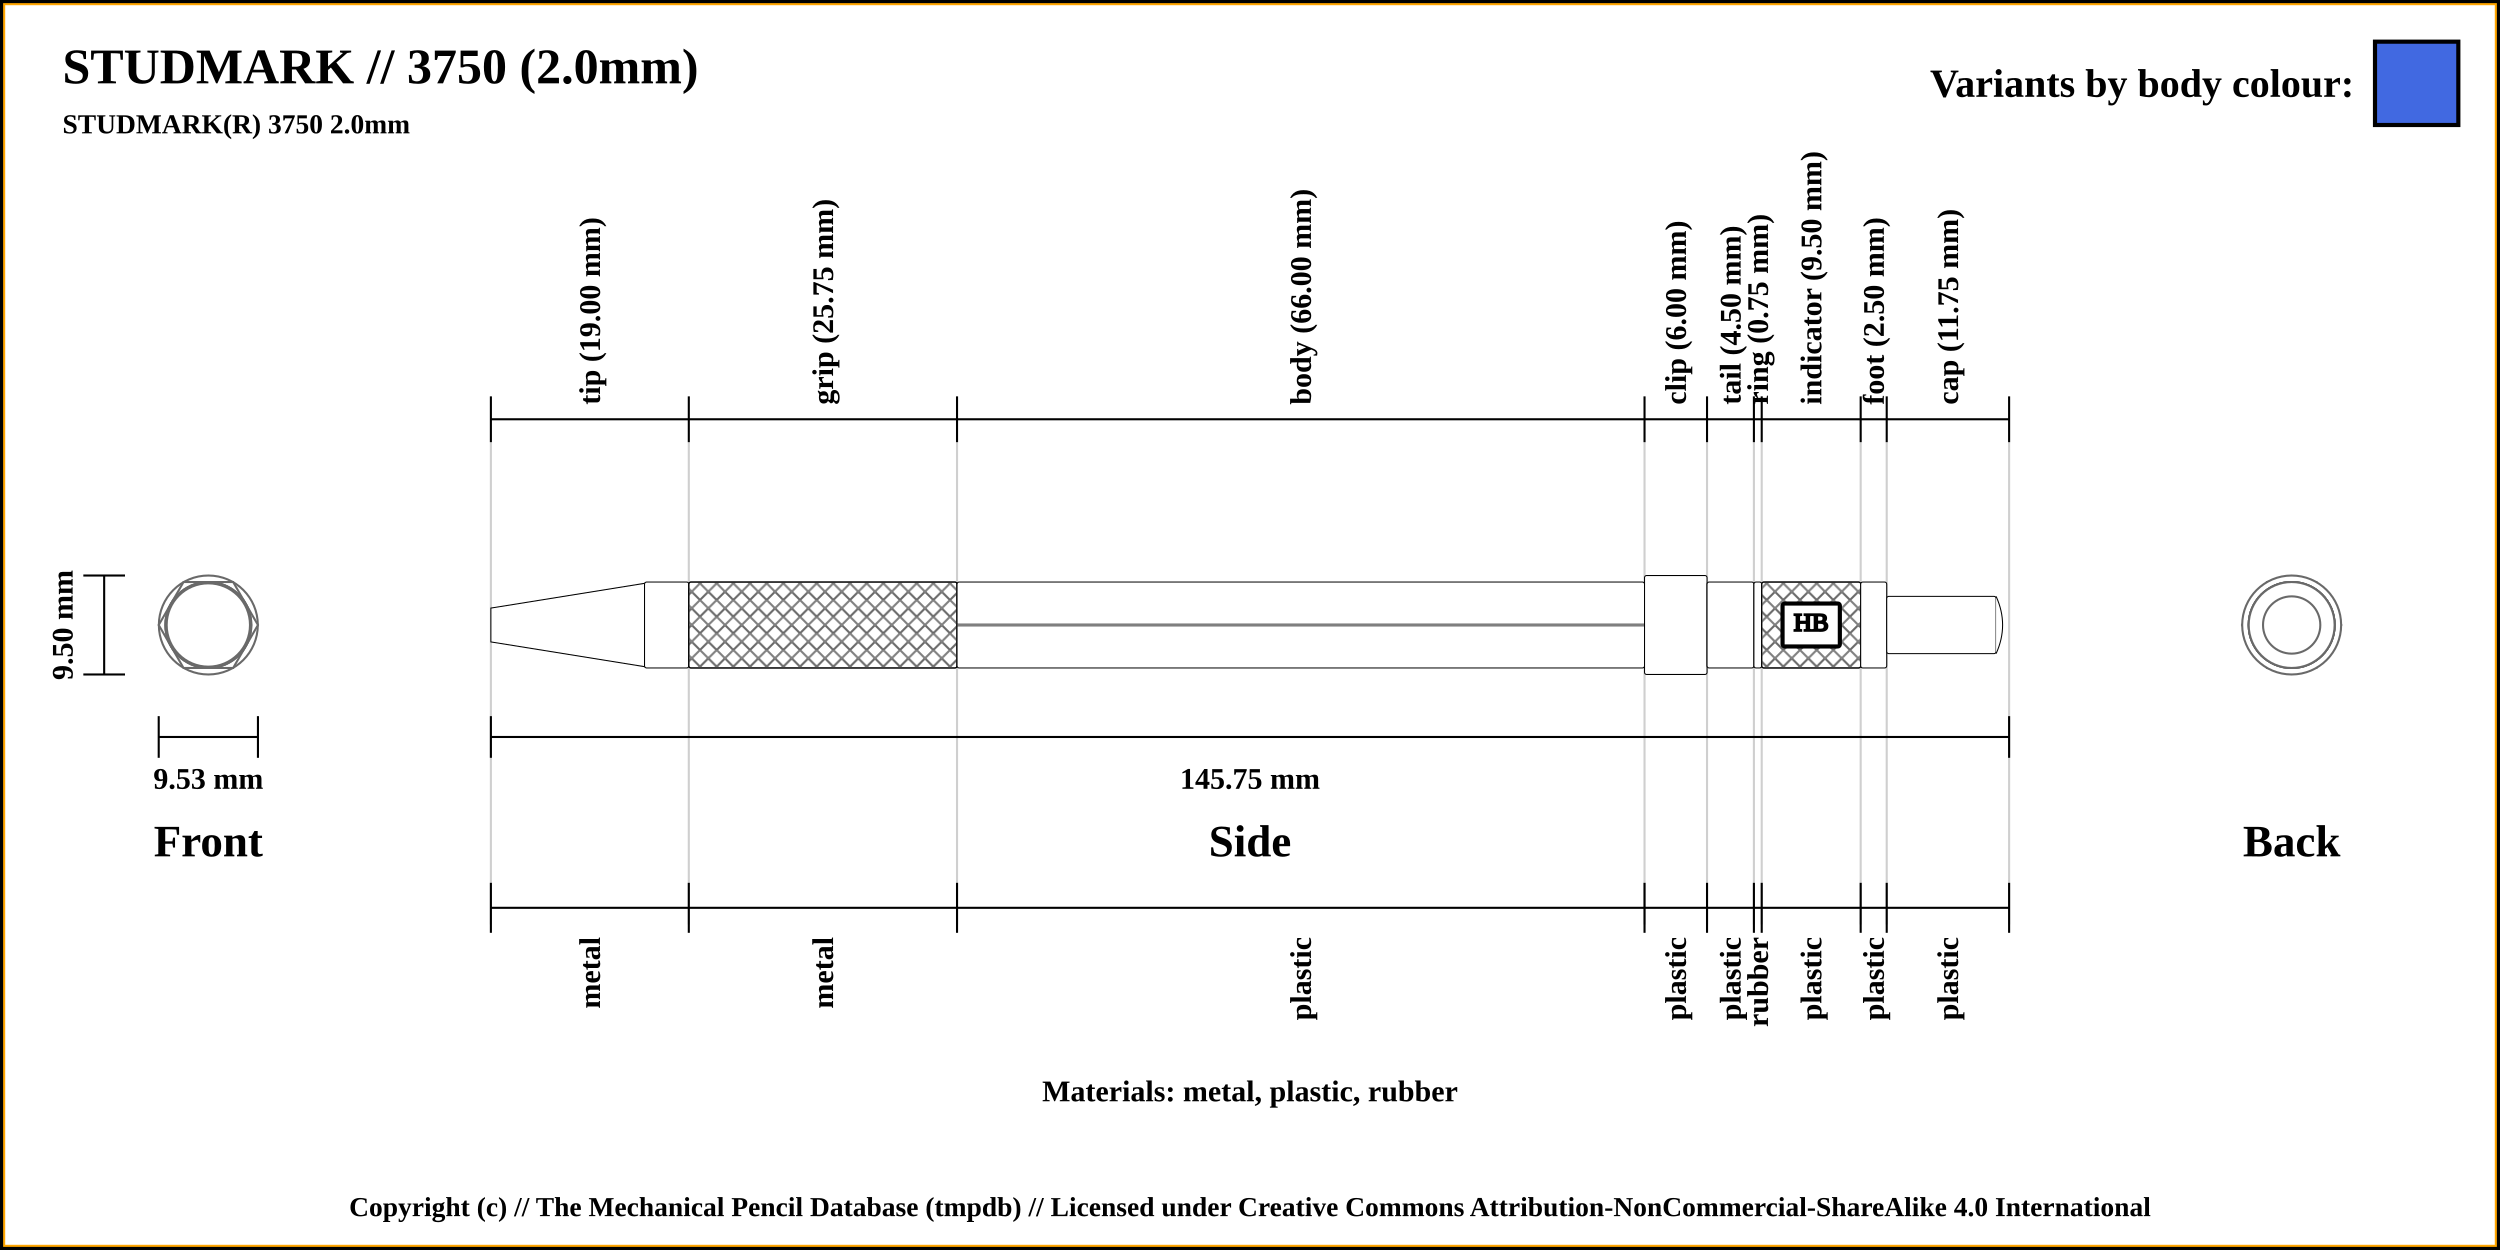
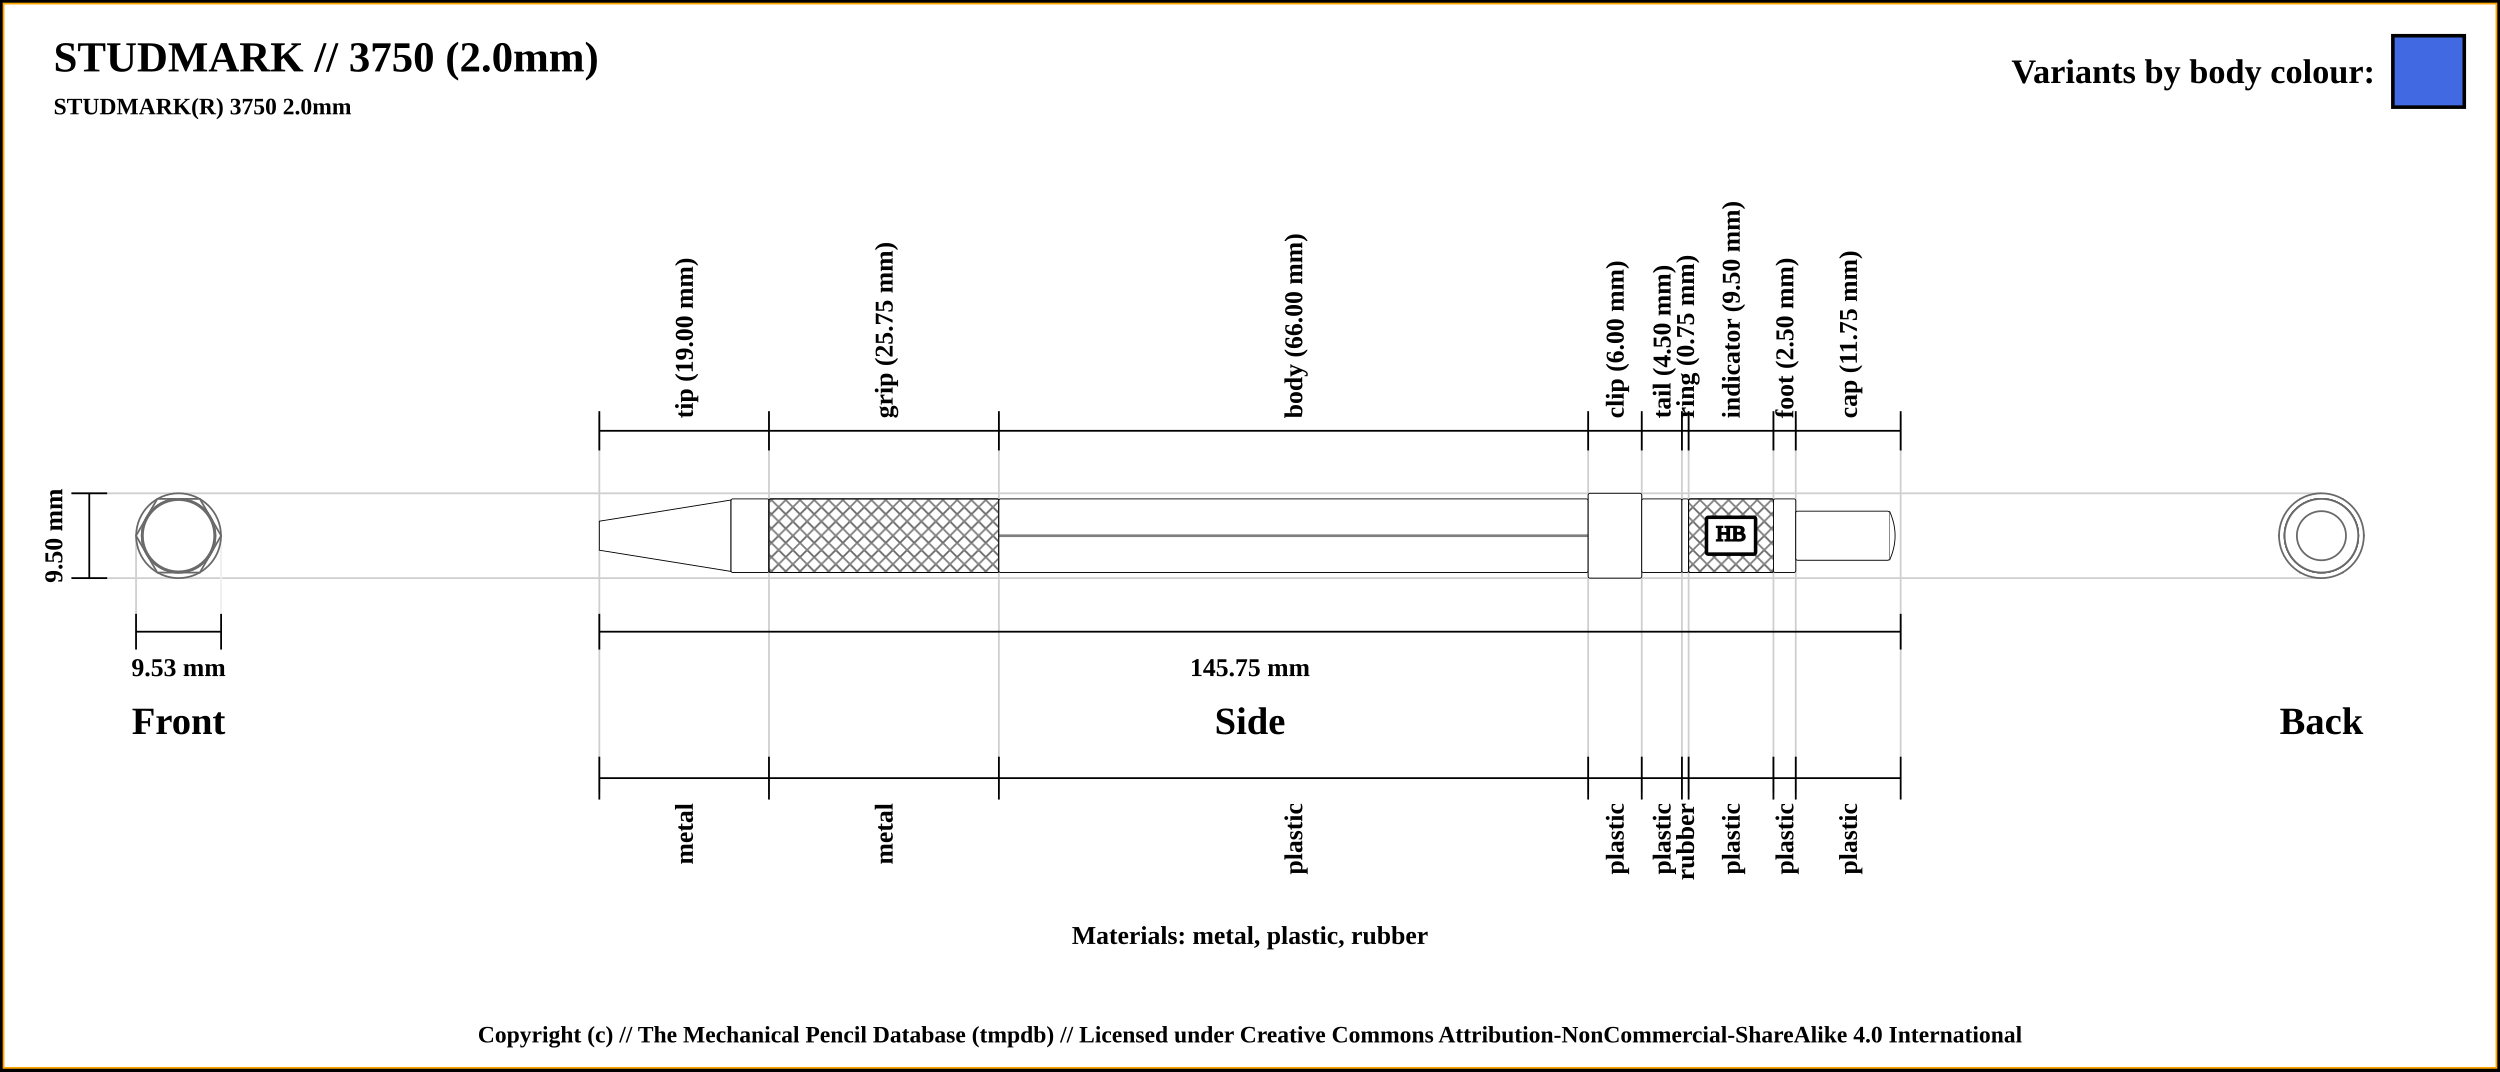
- <svg xmlns="http://www.w3.org/2000/svg" width="1200" height="600">
+ <svg xmlns="http://www.w3.org/2000/svg" width="1400" height="600">
  <pattern id="diagonalHatch" patternUnits="userSpaceOnUse" width="8" height="8">
    <rect width="6" height="6" fill="none" />
    <path stroke="dimgray" stroke-linecap="round" stroke-width="1" d="M 4,4 L 8,8" />
    <path stroke="dimgray" stroke-linecap="round" stroke-width="1" d="M 4,4 L 0,8" />
    <path stroke="gray" stroke-linecap="round" stroke-width="1" d="M 4,4 L 8,0" />
    <path stroke="gray" stroke-linecap="round" stroke-width="1" d="M 4,4 L 0,0" />
  </pattern>
-   <rect x="0" y="0" width="1200" height="600" fill="white" stroke="black" stroke-width="4" />
-   <rect x="2" y="2" width="1196" height="596" fill="white" stroke="orange" stroke-width="1" />
+   <rect x="0" y="0" width="1400" height="600" fill="white" stroke="black" stroke-width="4" />
+   <rect x="2" y="2" width="1396" height="596" fill="white" stroke="orange" stroke-width="1" />
  <text x="30" y="40" font-size="2.0em" font-weight="bold"> STUDMARK // 3750 (2.0mm)</text>
  <text x="30" y="64" font-size="1.1em" font-weight="bold"> STUDMARK(R) 3750 2.0mm</text>
-   <line x1="235.625" y1="212.25" x2="235.625" y2="443.75" stroke="#cfcfcf" stroke-width="1" />
-   <line x1="235.625" y1="212.25" x2="235.625" y2="190.25" stroke="black" stroke-width="1" />
-   <text x="283.125" y="194.25" transform="rotate(-90, 283.125, 194.25)" font-size="1.2em" font-weight="bold" dominant-baseline="central">tip (19.00 mm)</text>
-   <line x1="330.625" y1="212.25" x2="330.625" y2="443.75" stroke="#cfcfcf" stroke-width="1" />
-   <line x1="330.625" y1="212.25" x2="330.625" y2="190.25" stroke="black" stroke-width="1" />
-   <text x="395" y="194.25" transform="rotate(-90, 395, 194.25)" font-size="1.2em" font-weight="bold" dominant-baseline="central">grip (25.75 mm)</text>
-   <line x1="459.375" y1="212.25" x2="459.375" y2="443.75" stroke="#cfcfcf" stroke-width="1" />
-   <line x1="459.375" y1="212.25" x2="459.375" y2="190.25" stroke="black" stroke-width="1" />
-   <text x="624.375" y="194.25" transform="rotate(-90, 624.375, 194.25)" font-size="1.2em" font-weight="bold" dominant-baseline="central">body (66.00 mm)</text>
-   <line x1="789.375" y1="212.25" x2="789.375" y2="443.75" stroke="#cfcfcf" stroke-width="1" />
-   <line x1="789.375" y1="212.25" x2="789.375" y2="190.25" stroke="black" stroke-width="1" />
-   <text x="804.375" y="194.25" transform="rotate(-90, 804.375, 194.25)" font-size="1.2em" font-weight="bold" dominant-baseline="central">clip (6.00 mm)</text>
-   <line x1="819.375" y1="212.25" x2="819.375" y2="443.75" stroke="#cfcfcf" stroke-width="1" />
-   <line x1="819.375" y1="212.25" x2="819.375" y2="190.25" stroke="black" stroke-width="1" />
-   <text x="830.625" y="194.25" transform="rotate(-90, 830.625, 194.25)" font-size="1.2em" font-weight="bold" dominant-baseline="central">tail (4.50 mm)</text>
-   <line x1="841.875" y1="212.25" x2="841.875" y2="443.75" stroke="#cfcfcf" stroke-width="1" />
-   <line x1="841.875" y1="212.25" x2="841.875" y2="190.25" stroke="black" stroke-width="1" />
-   <text x="843.75" y="194.25" transform="rotate(-90, 843.75, 194.25)" font-size="1.2em" font-weight="bold" dominant-baseline="central">ring (0.75 mm)</text>
-   <line x1="845.625" y1="212.25" x2="845.625" y2="443.75" stroke="#cfcfcf" stroke-width="1" />
-   <line x1="845.625" y1="212.25" x2="845.625" y2="190.25" stroke="black" stroke-width="1" />
-   <text x="869.375" y="194.25" transform="rotate(-90, 869.375, 194.25)" font-size="1.2em" font-weight="bold" dominant-baseline="central">indicator (9.50 mm)</text>
-   <line x1="893.125" y1="212.25" x2="893.125" y2="443.75" stroke="#cfcfcf" stroke-width="1" />
-   <line x1="893.125" y1="212.25" x2="893.125" y2="190.25" stroke="black" stroke-width="1" />
-   <text x="899.375" y="194.25" transform="rotate(-90, 899.375, 194.25)" font-size="1.2em" font-weight="bold" dominant-baseline="central">foot (2.50 mm)</text>
-   <line x1="905.625" y1="212.25" x2="905.625" y2="443.75" stroke="#cfcfcf" stroke-width="1" />
-   <line x1="905.625" y1="212.25" x2="905.625" y2="190.25" stroke="black" stroke-width="1" />
-   <text x="935" y="194.25" transform="rotate(-90, 935, 194.25)" font-size="1.2em" font-weight="bold" dominant-baseline="central">cap (11.75 mm)</text>
-   <line x1="964.375" y1="212.25" x2="964.375" y2="443.75" stroke="#cfcfcf" stroke-width="1" />
-   <line x1="964.375" y1="212.25" x2="964.375" y2="190.25" stroke="black" stroke-width="1" />
-   <line x1="235.625" y1="201.25" x2="964.375" y2="201.25" stroke="black" stroke-width="1" />
+   <line x1="335.625" y1="232.25" x2="335.625" y2="443.75" stroke="#cfcfcf" stroke-width="1" />
+   <line x1="335.625" y1="252.25" x2="335.625" y2="230.25" stroke="black" stroke-width="1" />
+   <text x="383.125" y="234.25" transform="rotate(-90, 383.125, 234.25)" font-size="1.2em" font-weight="bold" dominant-baseline="central">tip (19.00 mm)</text>
+   <line x1="430.625" y1="232.25" x2="430.625" y2="443.75" stroke="#cfcfcf" stroke-width="1" />
+   <line x1="430.625" y1="252.25" x2="430.625" y2="230.25" stroke="black" stroke-width="1" />
+   <text x="495" y="234.25" transform="rotate(-90, 495, 234.25)" font-size="1.2em" font-weight="bold" dominant-baseline="central">grip (25.75 mm)</text>
+   <line x1="559.375" y1="232.25" x2="559.375" y2="443.75" stroke="#cfcfcf" stroke-width="1" />
+   <line x1="559.375" y1="252.25" x2="559.375" y2="230.25" stroke="black" stroke-width="1" />
+   <text x="724.375" y="234.25" transform="rotate(-90, 724.375, 234.25)" font-size="1.2em" font-weight="bold" dominant-baseline="central">body (66.00 mm)</text>
+   <line x1="889.375" y1="232.25" x2="889.375" y2="443.75" stroke="#cfcfcf" stroke-width="1" />
+   <line x1="889.375" y1="252.25" x2="889.375" y2="230.25" stroke="black" stroke-width="1" />
+   <text x="904.375" y="234.25" transform="rotate(-90, 904.375, 234.25)" font-size="1.2em" font-weight="bold" dominant-baseline="central">clip (6.00 mm)</text>
+   <line x1="919.375" y1="232.25" x2="919.375" y2="443.75" stroke="#cfcfcf" stroke-width="1" />
+   <line x1="919.375" y1="252.25" x2="919.375" y2="230.25" stroke="black" stroke-width="1" />
+   <text x="930.625" y="234.25" transform="rotate(-90, 930.625, 234.25)" font-size="1.2em" font-weight="bold" dominant-baseline="central">tail (4.50 mm)</text>
+   <line x1="941.875" y1="232.25" x2="941.875" y2="443.75" stroke="#cfcfcf" stroke-width="1" />
+   <line x1="941.875" y1="252.25" x2="941.875" y2="230.25" stroke="black" stroke-width="1" />
+   <text x="943.75" y="234.25" transform="rotate(-90, 943.75, 234.25)" font-size="1.2em" font-weight="bold" dominant-baseline="central">ring (0.75 mm)</text>
+   <line x1="945.625" y1="232.25" x2="945.625" y2="443.75" stroke="#cfcfcf" stroke-width="1" />
+   <line x1="945.625" y1="252.25" x2="945.625" y2="230.25" stroke="black" stroke-width="1" />
+   <text x="969.375" y="234.25" transform="rotate(-90, 969.375, 234.25)" font-size="1.2em" font-weight="bold" dominant-baseline="central">indicator (9.50 mm)</text>
+   <line x1="993.125" y1="232.25" x2="993.125" y2="443.75" stroke="#cfcfcf" stroke-width="1" />
+   <line x1="993.125" y1="252.25" x2="993.125" y2="230.25" stroke="black" stroke-width="1" />
+   <text x="999.375" y="234.25" transform="rotate(-90, 999.375, 234.25)" font-size="1.2em" font-weight="bold" dominant-baseline="central">foot (2.50 mm)</text>
+   <line x1="1005.625" y1="232.25" x2="1005.625" y2="443.75" stroke="#cfcfcf" stroke-width="1" />
+   <line x1="1005.625" y1="252.25" x2="1005.625" y2="230.25" stroke="black" stroke-width="1" />
+   <text x="1035" y="234.25" transform="rotate(-90, 1035, 234.25)" font-size="1.2em" font-weight="bold" dominant-baseline="central">cap (11.75 mm)</text>
+   <line x1="1064.375" y1="232.25" x2="1064.375" y2="423.75" stroke="#cfcfcf" stroke-width="1" />
+   <line x1="1064.375" y1="252.25" x2="1064.375" y2="230.25" stroke="black" stroke-width="1" />
+   <line x1="335.625" y1="241.25" x2="1064.375" y2="241.25" stroke="black" stroke-width="1" />
+   <line x1="40" y1="276.25" x2="1300" y2="276.25" stroke="#cfcfcf" stroke-width="1" />
  <line x1="40" y1="276.25" x2="60" y2="276.25" stroke="black" stroke-width="1" />
+   <line x1="40" y1="323.75" x2="1300" y2="323.75" stroke="#cfcfcf" stroke-width="1" />
  <line x1="40" y1="323.75" x2="60" y2="323.75" stroke="black" stroke-width="1" />
  <line x1="50" y1="276.25" x2="50" y2="323.75" stroke="black" stroke-width="1" />
  <text x="100" y="403.75" font-size="1.8em" font-weight="bold" text-anchor="middle" dominant-baseline="central">Front</text>
  <text x="30" y="300" transform="rotate(-90, 30, 300)" font-size="1.2em" font-weight="bold" text-anchor="middle" dominant-baseline="central">9.50 mm</text>
  <line x1="76.184" y1="353.75" x2="123.816" y2="353.75" stroke="black" stroke-width="1" />
+   <line x1="76.184" y1="343.75" x2="76.184" y2="300" stroke="#cfcfcf" stroke-width="1" />
  <line x1="76.184" y1="343.75" x2="76.184" y2="363.75" stroke="black" stroke-width="1" />
+   <line x1="123.816" y1="343.75" x2="123.816" y2="300" stroke="#efefef" stroke-width="1" />
  <line x1="123.816" y1="343.75" x2="123.816" y2="363.75" stroke="black" stroke-width="1" />
  <text x="100" y="373.75" font-size="1.2em" font-weight="bold" text-anchor="middle" dominant-baseline="central">9.53 mm</text>
-   <line x1="235.625" y1="353.75" x2="964.375" y2="353.75" stroke="black" stroke-width="1" />
-   <line x1="235.625" y1="343.75" x2="235.625" y2="363.75" stroke="black" stroke-width="1" />
-   <line x1="964.375" y1="343.75" x2="964.375" y2="363.75" stroke="black" stroke-width="1" />
-   <text x="600" y="373.75" font-size="1.2em" font-weight="bold" text-anchor="middle" dominant-baseline="central">145.75 mm</text>
-   <text x="600" y="403.75" font-size="1.8em" font-weight="bold" text-anchor="middle" dominant-baseline="central">Side</text>
-   <text x="1100" y="403.75" font-size="1.8em" font-weight="bold" text-anchor="middle" dominant-baseline="central">Back</text>
-   <text x="600" y="523.75" font-size="1.2em" font-weight="bold" text-anchor="middle" dominant-baseline="central">Materials: metal, plastic, rubber</text>
-   <line x1="235.625" y1="423.75" x2="235.625" y2="447.75" stroke="black" stroke-width="1" />
-   <text x="283.125" y="449.75" transform="rotate(-90, 283.125, 449.75)" font-size="1.2em" font-weight="bold" text-anchor="end" dominant-baseline="central">metal</text>
-   <line x1="330.625" y1="423.75" x2="330.625" y2="447.75" stroke="black" stroke-width="1" />
-   <text x="395" y="449.75" transform="rotate(-90, 395, 449.75)" font-size="1.2em" font-weight="bold" text-anchor="end" dominant-baseline="central">metal</text>
-   <line x1="459.375" y1="423.75" x2="459.375" y2="447.75" stroke="black" stroke-width="1" />
-   <text x="624.375" y="449.75" transform="rotate(-90, 624.375, 449.75)" font-size="1.2em" font-weight="bold" text-anchor="end" dominant-baseline="central">plastic</text>
-   <line x1="789.375" y1="423.75" x2="789.375" y2="447.75" stroke="black" stroke-width="1" />
-   <text x="804.375" y="449.75" transform="rotate(-90, 804.375, 449.75)" font-size="1.2em" font-weight="bold" text-anchor="end" dominant-baseline="central">plastic</text>
-   <line x1="819.375" y1="423.75" x2="819.375" y2="447.75" stroke="black" stroke-width="1" />
-   <text x="830.625" y="449.75" transform="rotate(-90, 830.625, 449.75)" font-size="1.2em" font-weight="bold" text-anchor="end" dominant-baseline="central">plastic</text>
-   <line x1="841.875" y1="423.75" x2="841.875" y2="447.75" stroke="black" stroke-width="1" />
-   <text x="843.75" y="449.75" transform="rotate(-90, 843.75, 449.75)" font-size="1.2em" font-weight="bold" text-anchor="end" dominant-baseline="central">rubber</text>
-   <line x1="845.625" y1="423.75" x2="845.625" y2="447.75" stroke="black" stroke-width="1" />
-   <text x="869.375" y="449.75" transform="rotate(-90, 869.375, 449.75)" font-size="1.2em" font-weight="bold" text-anchor="end" dominant-baseline="central">plastic</text>
-   <line x1="893.125" y1="423.75" x2="893.125" y2="447.75" stroke="black" stroke-width="1" />
-   <text x="899.375" y="449.75" transform="rotate(-90, 899.375, 449.75)" font-size="1.2em" font-weight="bold" text-anchor="end" dominant-baseline="central">plastic</text>
-   <line x1="905.625" y1="423.75" x2="905.625" y2="447.75" stroke="black" stroke-width="1" />
-   <text x="935" y="449.75" transform="rotate(-90, 935, 449.75)" font-size="1.2em" font-weight="bold" text-anchor="end" dominant-baseline="central">plastic</text>
-   <line x1="964.375" y1="423.75" x2="964.375" y2="447.75" stroke="black" stroke-width="1" />
-   <line x1="235.625" y1="435.75" x2="964.375" y2="435.75" stroke="black" stroke-width="1" />
-   <circle r="20" cx="1100" cy="300" stroke="dimgray" stroke-width="1" fill="white" />
-   <circle r="8.125" cx="1100" cy="300" stroke="dimgray" stroke-width="1" fill="white" />
-   <circle r="20.625" cx="1100" cy="300" stroke="dimgray" stroke-width="1" fill="white" />
-   <circle r="20.625" cx="1100" cy="300" stroke="dimgray" stroke-width="1" fill="white" />
-   <polygon points="1088.092,279.375 1111.908,279.375 1123.816,300 1111.908,320.625 1088.092,320.625 1076.184,300 " stroke="dimgray" stroke-width="1" fill="white" />
-   <circle r="23.75" cx="1100" cy="300" stroke="dimgray" stroke-width="1" fill="white" />
-   <circle r="20.625" cx="1100" cy="300" stroke="dimgray" stroke-width="1" fill="white" />
-   <circle r="20.625" cx="1100" cy="300" stroke="dimgray" stroke-width="1" fill="white" />
-   <circle r="20.625" cx="1100" cy="300" stroke="dimgray" stroke-width="1" fill="white" />
-   <circle r="20.625" cx="1100" cy="300" stroke="dimgray" stroke-width="1" fill="white" />
-   <circle r="13.75" cx="1100" cy="300" stroke="dimgray" stroke-width="1" fill="white" />
+   <line x1="335.625" y1="353.75" x2="1064.375" y2="353.75" stroke="black" stroke-width="1" />
+   <line x1="335.625" y1="343.75" x2="335.625" y2="363.75" stroke="black" stroke-width="1" />
+   <line x1="1064.375" y1="343.75" x2="1064.375" y2="363.75" stroke="black" stroke-width="1" />
+   <text x="700" y="373.75" font-size="1.2em" font-weight="bold" text-anchor="middle" dominant-baseline="central">145.75 mm</text>
+   <text x="700" y="403.75" font-size="1.8em" font-weight="bold" text-anchor="middle" dominant-baseline="central">Side</text>
+   <text x="1300" y="403.75" font-size="1.8em" font-weight="bold" text-anchor="middle" dominant-baseline="central">Back</text>
+   <text x="700" y="523.75" font-size="1.2em" font-weight="bold" text-anchor="middle" dominant-baseline="central">Materials: metal, plastic, rubber</text>
+   <line x1="335.625" y1="423.75" x2="335.625" y2="447.75" stroke="black" stroke-width="1" />
+   <text x="383.125" y="449.75" transform="rotate(-90, 383.125, 449.75)" font-size="1.2em" font-weight="bold" text-anchor="end" dominant-baseline="central">metal</text>
+   <line x1="430.625" y1="423.75" x2="430.625" y2="447.75" stroke="black" stroke-width="1" />
+   <text x="495" y="449.75" transform="rotate(-90, 495, 449.75)" font-size="1.2em" font-weight="bold" text-anchor="end" dominant-baseline="central">metal</text>
+   <line x1="559.375" y1="423.75" x2="559.375" y2="447.75" stroke="black" stroke-width="1" />
+   <text x="724.375" y="449.75" transform="rotate(-90, 724.375, 449.75)" font-size="1.2em" font-weight="bold" text-anchor="end" dominant-baseline="central">plastic</text>
+   <line x1="889.375" y1="423.75" x2="889.375" y2="447.75" stroke="black" stroke-width="1" />
+   <text x="904.375" y="449.75" transform="rotate(-90, 904.375, 449.75)" font-size="1.2em" font-weight="bold" text-anchor="end" dominant-baseline="central">plastic</text>
+   <line x1="919.375" y1="423.75" x2="919.375" y2="447.75" stroke="black" stroke-width="1" />
+   <text x="930.625" y="449.75" transform="rotate(-90, 930.625, 449.75)" font-size="1.2em" font-weight="bold" text-anchor="end" dominant-baseline="central">plastic</text>
+   <line x1="941.875" y1="423.75" x2="941.875" y2="447.75" stroke="black" stroke-width="1" />
+   <text x="943.75" y="449.75" transform="rotate(-90, 943.75, 449.75)" font-size="1.2em" font-weight="bold" text-anchor="end" dominant-baseline="central">rubber</text>
+   <line x1="945.625" y1="423.75" x2="945.625" y2="447.75" stroke="black" stroke-width="1" />
+   <text x="969.375" y="449.75" transform="rotate(-90, 969.375, 449.75)" font-size="1.2em" font-weight="bold" text-anchor="end" dominant-baseline="central">plastic</text>
+   <line x1="993.125" y1="423.75" x2="993.125" y2="447.75" stroke="black" stroke-width="1" />
+   <text x="999.375" y="449.75" transform="rotate(-90, 999.375, 449.75)" font-size="1.2em" font-weight="bold" text-anchor="end" dominant-baseline="central">plastic</text>
+   <line x1="1005.625" y1="423.75" x2="1005.625" y2="447.75" stroke="black" stroke-width="1" />
+   <text x="1035" y="449.75" transform="rotate(-90, 1035, 449.75)" font-size="1.2em" font-weight="bold" text-anchor="end" dominant-baseline="central">plastic</text>
+   <line x1="1064.375" y1="423.75" x2="1064.375" y2="447.75" stroke="black" stroke-width="1" />
+   <line x1="335.625" y1="435.75" x2="1064.375" y2="435.75" stroke="black" stroke-width="1" />
+   <circle r="20" cx="1300" cy="300" stroke="dimgray" stroke-width="1" fill="white" />
+   <circle r="8.125" cx="1300" cy="300" stroke="dimgray" stroke-width="1" fill="white" />
+   <circle r="20.625" cx="1300" cy="300" stroke="dimgray" stroke-width="1" fill="white" />
+   <circle r="20.625" cx="1300" cy="300" stroke="dimgray" stroke-width="1" fill="white" />
+   <polygon points="1288.092,279.375 1311.908,279.375 1323.816,300 1311.908,320.625 1288.092,320.625 1276.184,300 " stroke="dimgray" stroke-width="1" fill="white" />
+   <circle r="23.75" cx="1300" cy="300" stroke="dimgray" stroke-width="1" fill="white" />
+   <circle r="20.625" cx="1300" cy="300" stroke="dimgray" stroke-width="1" fill="white" />
+   <circle r="20.625" cx="1300" cy="300" stroke="dimgray" stroke-width="1" fill="white" />
+   <circle r="20.625" cx="1300" cy="300" stroke="dimgray" stroke-width="1" fill="white" />
+   <circle r="20.625" cx="1300" cy="300" stroke="dimgray" stroke-width="1" fill="white" />
+   <circle r="13.75" cx="1300" cy="300" stroke="dimgray" stroke-width="1" fill="white" />
  <circle r="13.75" cx="100" cy="300" stroke="dimgray" stroke-width="1" fill="white" />
  <circle r="20.625" cx="100" cy="300" stroke="dimgray" stroke-width="1" fill="white" />
  <circle r="20.625" cx="100" cy="300" stroke="dimgray" stroke-width="1" fill="white" />
  <circle r="20.625" cx="100" cy="300" stroke="dimgray" stroke-width="1" fill="white" />
  <circle r="20.625" cx="100" cy="300" stroke="dimgray" stroke-width="1" fill="white" />
  <circle r="23.75" cx="100" cy="300" stroke="dimgray" stroke-width="1" fill="white" />
  <polygon points="88.092,279.375 111.908,279.375 123.816,300 111.908,320.625 88.092,320.625 76.184,300 " stroke="dimgray" stroke-width="1" fill="white" />
  <circle r="20.625" cx="100" cy="300" stroke="dimgray" stroke-width="1" fill="white" />
  <circle r="20.625" cx="100" cy="300" stroke="dimgray" stroke-width="1" fill="white" />
  <circle r="8.125" cx="100" cy="300" stroke="dimgray" stroke-width="1" fill="white" />
  <circle r="20" cx="100" cy="300" stroke="dimgray" stroke-width="1" fill="white" />
-   <path d="M235.625 291.875 L309.375 280 L309.375 320 L235.625 308.125 Z" stroke-width="0.5" stroke="black" fill="white" />
-   <rect x="309.375" y="279.375" width="21.25" height="41.25" rx="1" ry="1" stroke-width="0.5" stroke="black" fill="white" />
-   <rect x="330.625" y="279.375" width="128.75" height="41.25" rx="1" ry="1" stroke-width="0.5" stroke="black" fill="white" />
-   <rect x="330.625" y="279.375" width="128.75" height="41.25" rx="1" ry="1" stroke-width="0.5" stroke="black" fill="url(#diagonalHatch)" />
-   <rect x="459.375" y="279.375" width="330" height="41.25" rx="1" ry="1" stroke-width="0.5" stroke="black" fill="white" />
-   <line x1="459.375" y1="300" x2="789.375" y2="300" stroke-width="1.5" stroke="black" fill="none" stroke-opacity="0.5" />
-   <line x1="459.375" y1="300" x2="789.375" y2="300" stroke-width="0.5" stroke="gray" fill="none" stroke-opacity="0.5" />
-   <rect x="789.375" y="276.25" width="30" height="47.5" rx="1" ry="1" stroke-width="0.5" stroke="black" fill="white" />
-   <rect x="819.375" y="279.375" width="22.5" height="41.25" rx="1" ry="1" stroke-width="0.5" stroke="black" fill="white" />
-   <rect x="841.875" y="279.375" width="3.75" height="41.25" rx="1" ry="1" stroke-width="0.5" stroke="black" fill="white" />
-   <rect x="845.625" y="279.375" width="47.5" height="41.25" rx="1" ry="1" stroke-width="0.5" stroke="black" fill="white" />
-   <rect x="845.625" y="279.375" width="47.5" height="41.25" rx="1" ry="1" stroke-width="0.5" stroke="black" fill="url(#diagonalHatch)" />
-   <rect x="855.625" y="289.688" width="27.5" height="20.625" rx="1" ry="1" stroke-width="2" stroke="black" fill="white" />
-   <text x="869.375" y="300" text-anchor="middle" dominant-baseline="middle">
+   <path d="M335.625 291.875 L409.375 280 L409.375 320 L335.625 308.125 Z" stroke-width="0.5" stroke="black" fill="white" />
+   <rect x="409.375" y="279.375" width="21.25" height="41.25" rx="1" ry="1" stroke-width="0.5" stroke="black" fill="white" />
+   <rect x="430.625" y="279.375" width="128.75" height="41.25" rx="1" ry="1" stroke-width="0.5" stroke="black" fill="white" />
+   <rect x="430.625" y="279.375" width="128.75" height="41.25" rx="1" ry="1" stroke-width="0.5" stroke="black" fill="url(#diagonalHatch)" />
+   <rect x="559.375" y="279.375" width="330" height="41.25" rx="1" ry="1" stroke-width="0.5" stroke="black" fill="white" />
+   <line x1="559.375" y1="300" x2="889.375" y2="300" stroke-width="1.5" stroke="black" fill="none" stroke-opacity="0.5" />
+   <line x1="559.375" y1="300" x2="889.375" y2="300" stroke-width="0.5" stroke="gray" fill="none" stroke-opacity="0.5" />
+   <rect x="889.375" y="276.25" width="30" height="47.5" rx="1" ry="1" stroke-width="0.5" stroke="black" fill="white" />
+   <rect x="919.375" y="279.375" width="22.5" height="41.25" rx="1" ry="1" stroke-width="0.5" stroke="black" fill="white" />
+   <rect x="941.875" y="279.375" width="3.75" height="41.25" rx="1" ry="1" stroke-width="0.5" stroke="black" fill="white" />
+   <rect x="945.625" y="279.375" width="47.5" height="41.25" rx="1" ry="1" stroke-width="0.5" stroke="black" fill="white" />
+   <rect x="945.625" y="279.375" width="47.5" height="41.25" rx="1" ry="1" stroke-width="0.5" stroke="black" fill="url(#diagonalHatch)" />
+   <rect x="955.625" y="289.688" width="27.5" height="20.625" rx="1" ry="1" stroke-width="2" stroke="black" fill="white" />
+   <text x="969.375" y="300" text-anchor="middle" dominant-baseline="middle">
    <tspan stroke="black" fill="black" textLength="{this.width * 5 - 24}"> HB</tspan>
  </text>
-   <rect x="893.125" y="279.375" width="12.5" height="41.25" rx="1" ry="1" stroke-width="0.5" stroke="black" fill="white" />
-   <rect x="905.625" y="286.25" width="52.5" height="27.5" rx="1" ry="1" stroke-width="0.5" stroke="black" fill="white" />
-   <path d="M958.125 286.25 Q964.375 300 958.125 313.75" stroke-width="0.5" stroke="black" fill="white" />
-   <rect x="1140" y="20" width="40" height="40" stroke="black" stroke-width="2" fill="royalblue" />
-   <text x="1130" y="40" font-size="1.6em" font-weight="bold" text-anchor="end" dominant-baseline="central">Variants by body colour:</text>
+   <rect x="993.125" y="279.375" width="12.5" height="41.25" rx="1" ry="1" stroke-width="0.5" stroke="black" fill="white" />
+   <rect x="1005.625" y="286.25" width="52.5" height="27.5" rx="1" ry="1" stroke-width="0.5" stroke="black" fill="white" />
+   <path d="M1058.125 286.25 Q1064.375 300 1058.125 313.75" stroke-width="0.5" stroke="black" fill="white" />
+   <rect x="1340" y="20" width="40" height="40" stroke="black" stroke-width="2" fill="royalblue" />
+   <text x="1330" y="40" font-size="1.6em" font-weight="bold" text-anchor="end" dominant-baseline="central">Variants by body colour:</text>
  <text x="50%" y="580" font-size="1.1em" font-weight="bold" text-anchor="middle" dominant-baseline="middle">Copyright (c) // The Mechanical Pencil Database (tmpdb) // Licensed under Creative Commons Attribution-NonCommercial-ShareAlike 4.0 International</text>
</svg>
